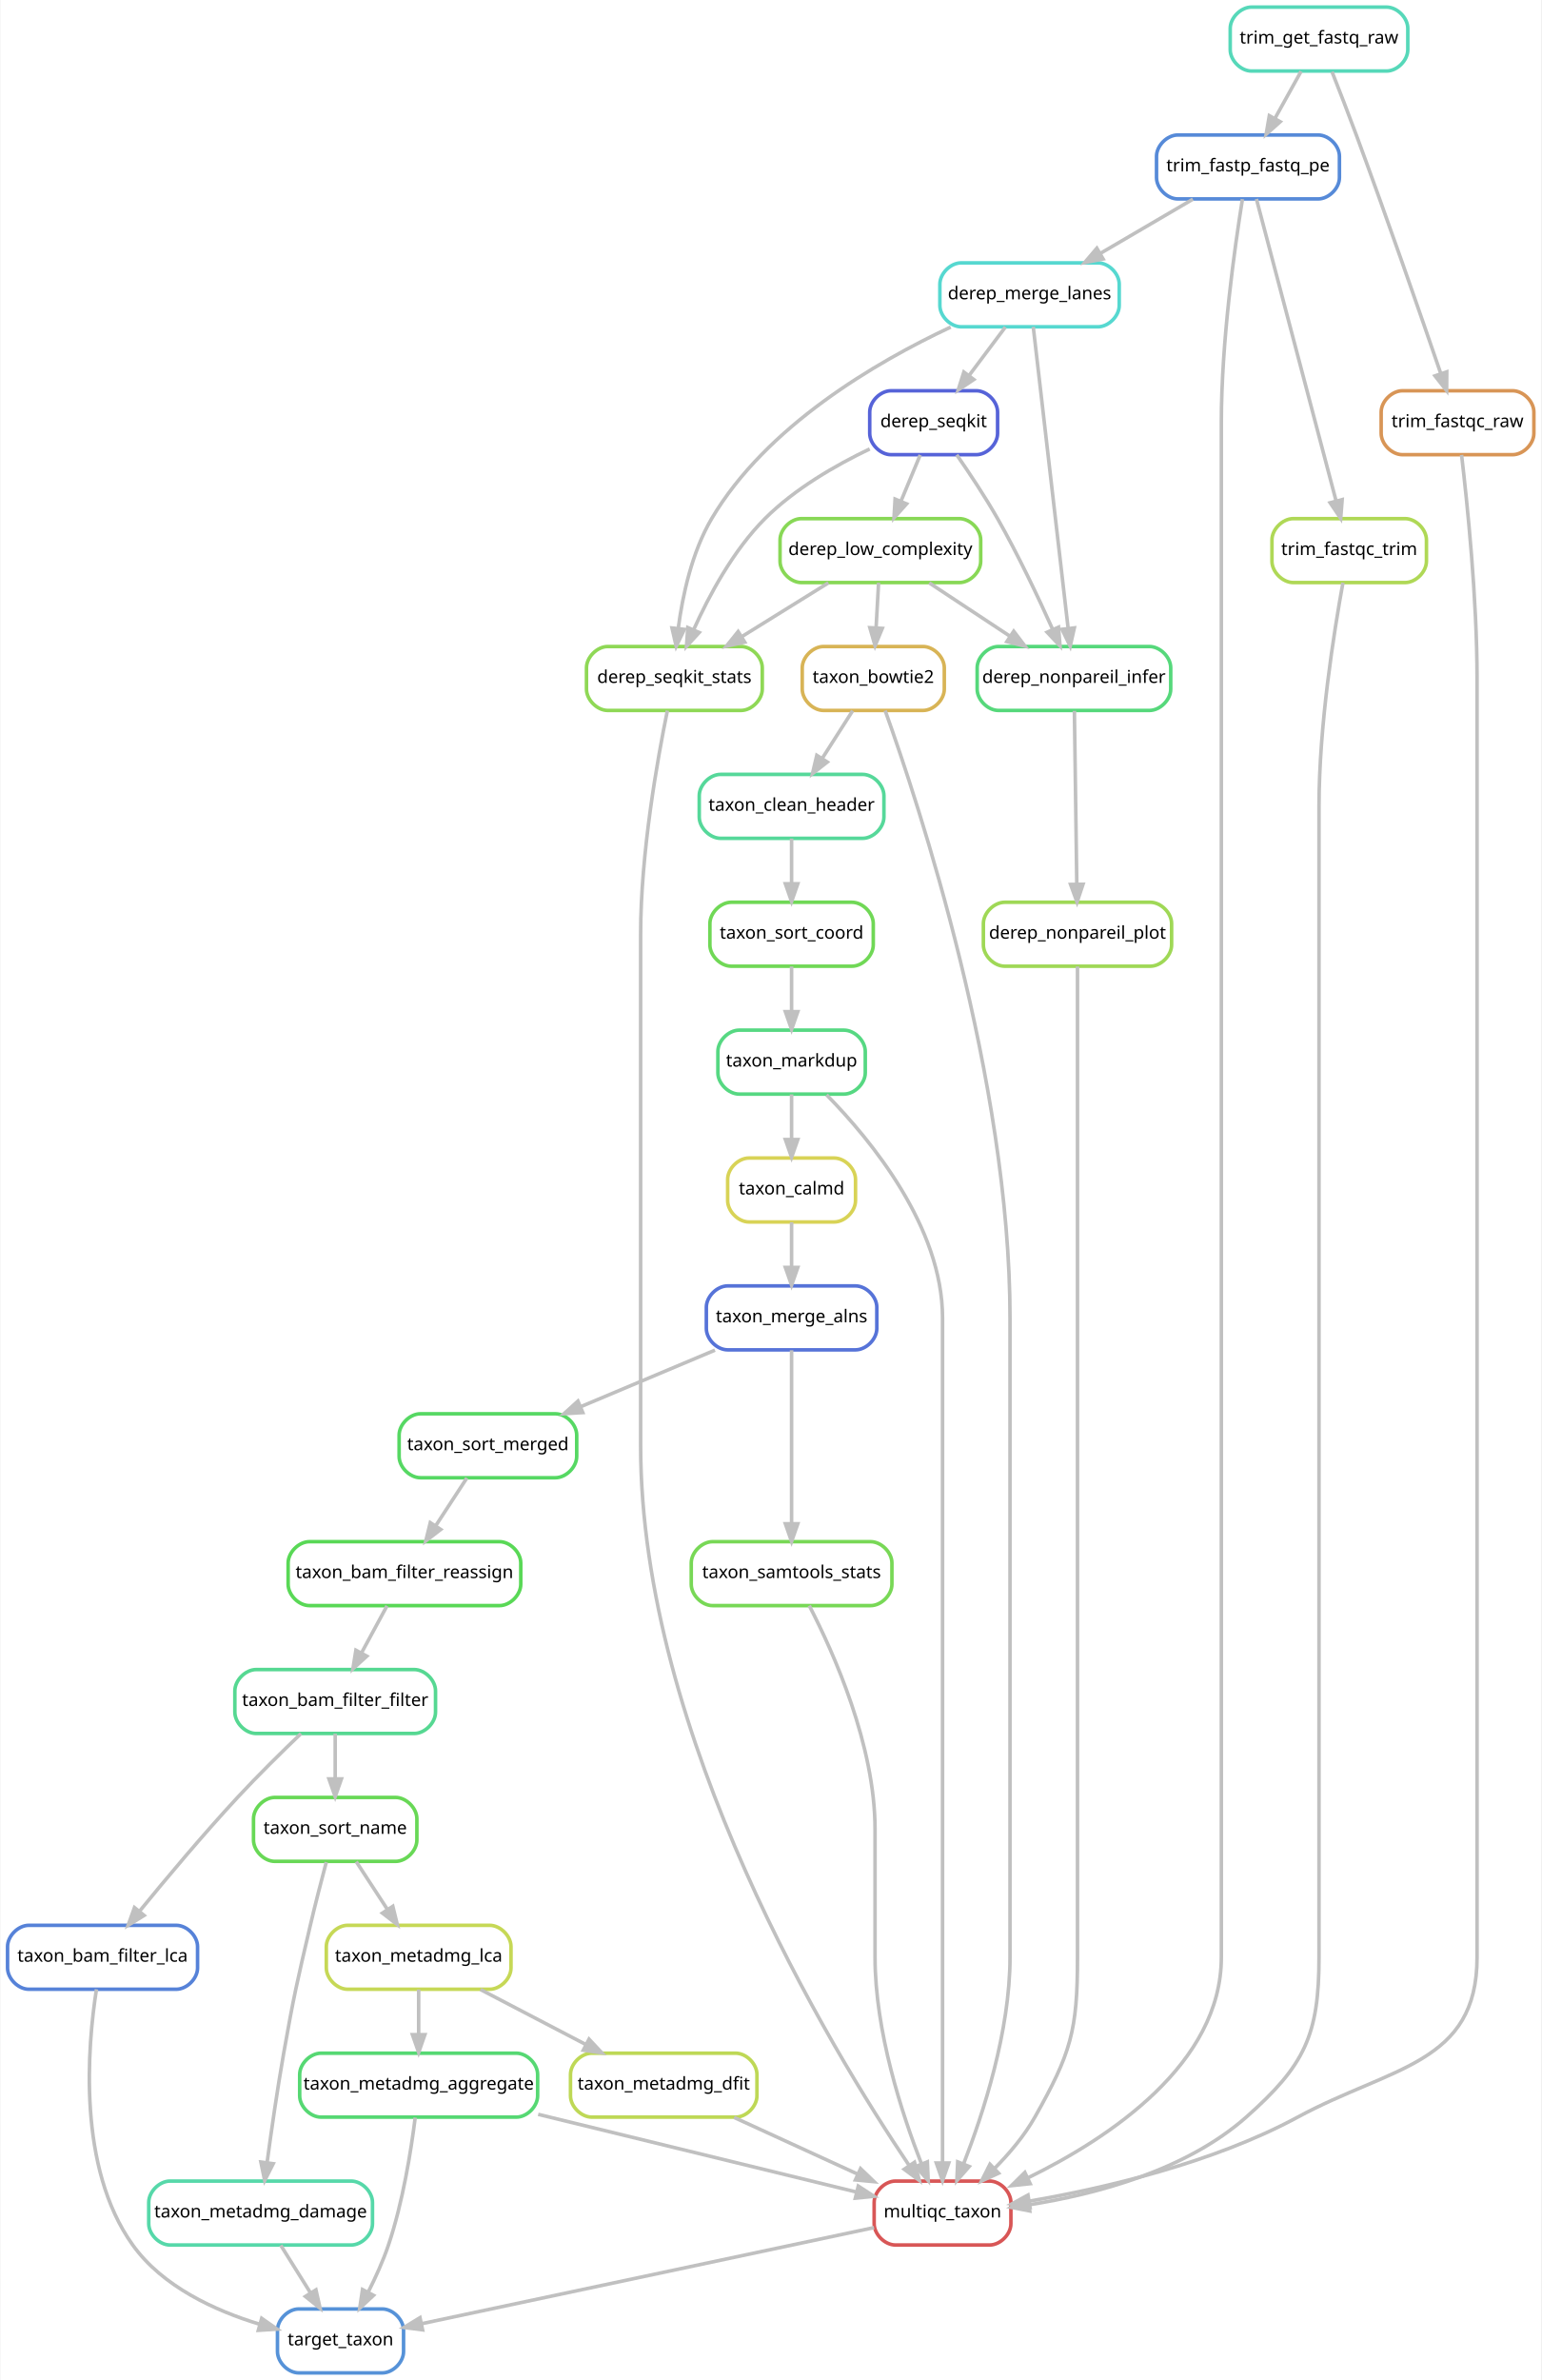
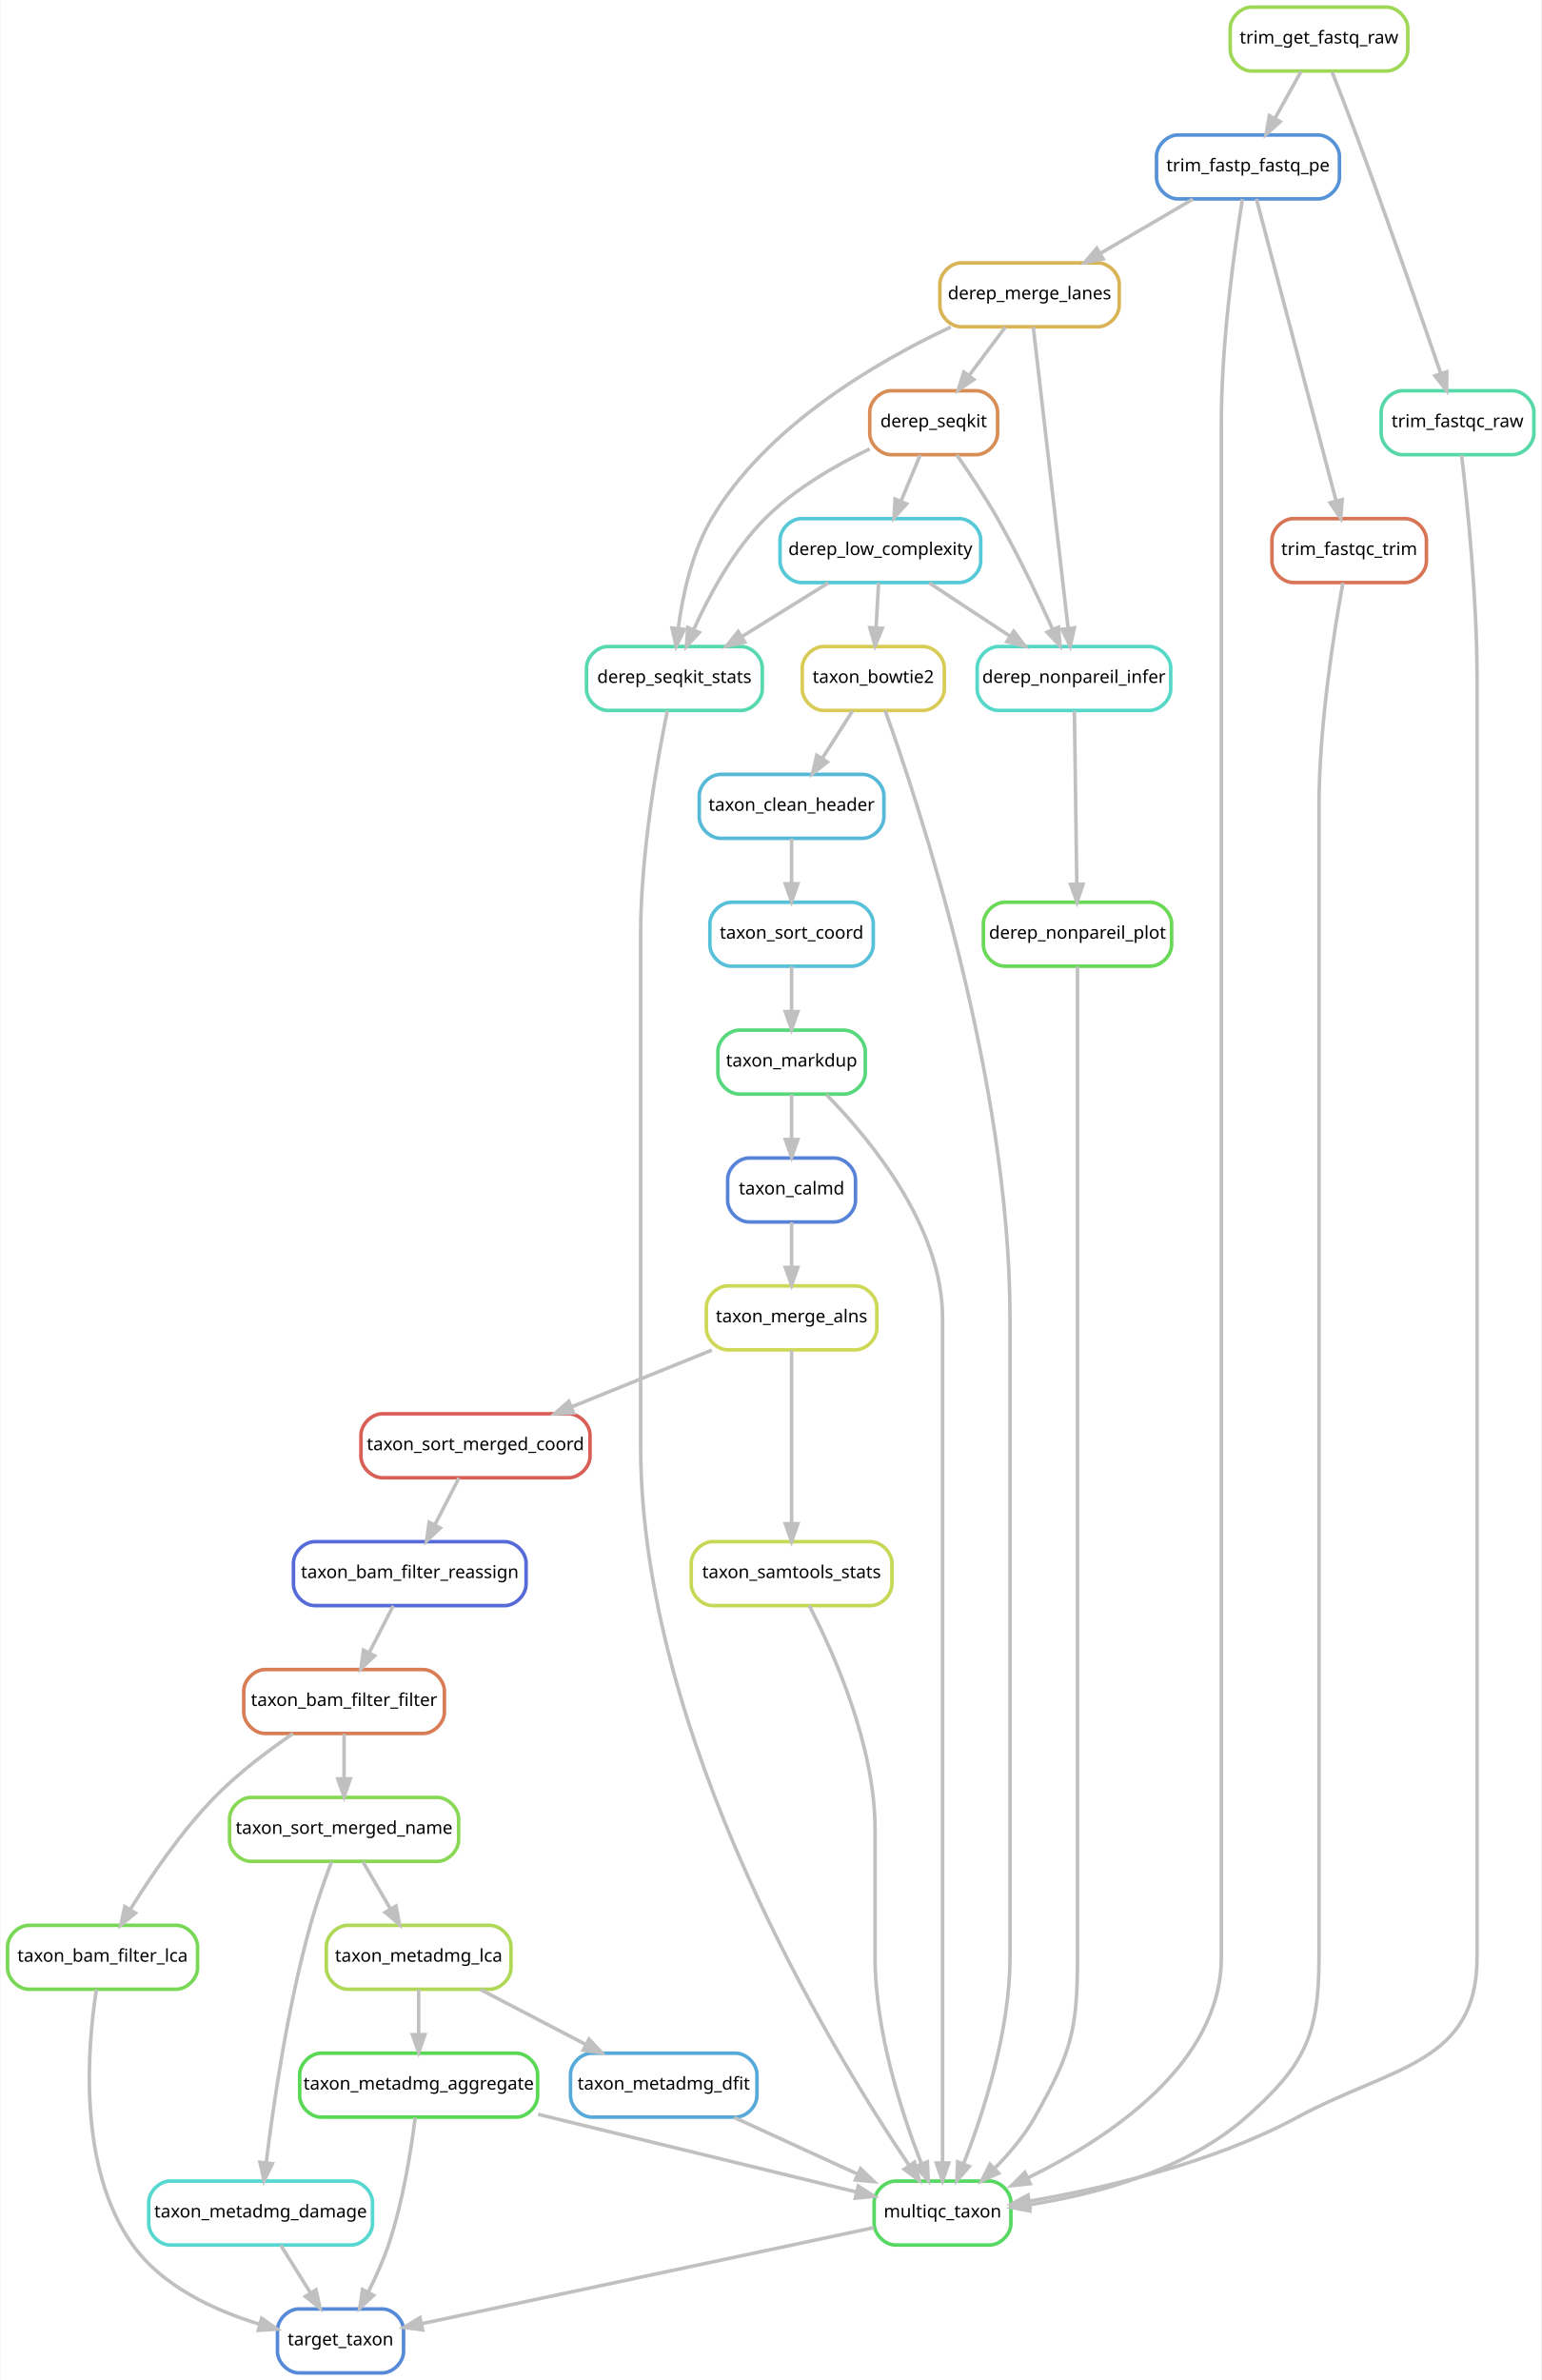
<svg xmlns="http://www.w3.org/2000/svg" width="868pt" height="1340pt" viewBox="0.00 0.00 867.50 1340.00">
  <g id="graph0" class="graph" transform="scale(1 1) rotate(0) translate(4 1336)">
    <polygon fill="#ffffff" stroke="transparent" points="-4,4 -4,-1336 863.5,-1336 863.5,4 -4,4" />
    <g id="node1" class="node">
-       <path fill="none" stroke="#5692d8" stroke-width="2" d="M211,-36C211,-36 164,-36 164,-36 158,-36 152,-30 152,-24 152,-24 152,-12 152,-12 152,-6 158,0 164,0 164,0 211,0 211,0 217,0 223,-6 223,-12 223,-12 223,-24 223,-24 223,-30 217,-36 211,-36" />
+       <path fill="none" stroke="#568ad8" stroke-width="2" d="M211,-36C211,-36 164,-36 164,-36 158,-36 152,-30 152,-24 152,-24 152,-12 152,-12 152,-6 158,0 164,0 164,0 211,0 211,0 217,0 223,-6 223,-12 223,-12 223,-24 223,-24 223,-30 217,-36 211,-36" />
      <text text-anchor="middle" x="187.5" y="-15.5" font-family="sans" font-size="10.00" fill="#000000">target_taxon</text>
    </g>
    <g id="node2" class="node">
-       <path fill="none" stroke="#d85656" stroke-width="2" d="M553,-108C553,-108 500,-108 500,-108 494,-108 488,-102 488,-96 488,-96 488,-84 488,-84 488,-78 494,-72 500,-72 500,-72 553,-72 553,-72 559,-72 565,-78 565,-84 565,-84 565,-96 565,-96 565,-102 559,-108 553,-108" />
+       <path fill="none" stroke="#56d863" stroke-width="2" d="M553,-108C553,-108 500,-108 500,-108 494,-108 488,-102 488,-96 488,-96 488,-84 488,-84 488,-78 494,-72 500,-72 500,-72 553,-72 553,-72 559,-72 565,-78 565,-84 565,-84 565,-96 565,-96 565,-102 559,-108 553,-108" />
      <text text-anchor="middle" x="526.5" y="-87.5" font-family="sans" font-size="10.00" fill="#000000">multiqc_taxon</text>
    </g>
-     <g id="edge2" class="edge">
+     <g id="edge4" class="edge">
      <path fill="none" stroke="#c0c0c0" stroke-width="2" d="M487.942,-81.811C424.97,-68.436 300.346,-41.967 233.09,-27.683" />
      <polygon fill="#c0c0c0" stroke="#c0c0c0" stroke-width="2" points="233.711,-24.237 223.202,-25.583 232.257,-31.084 233.711,-24.237" />
    </g>
    <g id="node3" class="node">
-       <path fill="none" stroke="#d89556" stroke-width="2" d="M847.5,-1116C847.5,-1116 785.5,-1116 785.5,-1116 779.5,-1116 773.5,-1110 773.5,-1104 773.5,-1104 773.5,-1092 773.5,-1092 773.5,-1086 779.5,-1080 785.5,-1080 785.5,-1080 847.5,-1080 847.5,-1080 853.5,-1080 859.5,-1086 859.5,-1092 859.5,-1092 859.5,-1104 859.5,-1104 859.5,-1110 853.5,-1116 847.5,-1116" />
+       <path fill="none" stroke="#56d8a9" stroke-width="2" d="M847.5,-1116C847.5,-1116 785.5,-1116 785.5,-1116 779.5,-1116 773.5,-1110 773.5,-1104 773.5,-1104 773.5,-1092 773.5,-1092 773.5,-1086 779.5,-1080 785.5,-1080 785.5,-1080 847.5,-1080 847.5,-1080 853.5,-1080 859.5,-1086 859.5,-1092 859.5,-1092 859.5,-1104 859.5,-1104 859.5,-1110 853.5,-1116 847.5,-1116" />
      <text text-anchor="middle" x="816.5" y="-1095.5" font-family="sans" font-size="10.00" fill="#000000">trim_fastqc_raw</text>
    </g>
    <g id="edge11" class="edge">
      <path fill="none" stroke="#c0c0c0" stroke-width="2" d="M818.779,-1079.849C822.001,-1052.575 827.5,-999.382 827.5,-954 827.5,-954 827.5,-954 827.5,-234 827.5,-173.875 779.385,-172.603 726.5,-144 678.57,-118.077 617.321,-103.924 575.306,-96.689" />
      <polygon fill="#c0c0c0" stroke="#c0c0c0" stroke-width="2" points="575.76,-93.217 565.323,-95.038 574.618,-100.123 575.76,-93.217" />
    </g>
    <g id="node4" class="node">
-       <path fill="none" stroke="#56d8b9" stroke-width="2" d="M776.5,-1332C776.5,-1332 700.5,-1332 700.5,-1332 694.5,-1332 688.5,-1326 688.5,-1320 688.5,-1320 688.5,-1308 688.5,-1308 688.5,-1302 694.5,-1296 700.5,-1296 700.5,-1296 776.5,-1296 776.5,-1296 782.5,-1296 788.5,-1302 788.5,-1308 788.5,-1308 788.5,-1320 788.5,-1320 788.5,-1326 782.5,-1332 776.5,-1332" />
+       <path fill="none" stroke="#9fd856" stroke-width="2" d="M776.5,-1332C776.5,-1332 700.5,-1332 700.5,-1332 694.5,-1332 688.5,-1326 688.5,-1320 688.5,-1320 688.5,-1308 688.5,-1308 688.5,-1302 694.5,-1296 700.5,-1296 700.5,-1296 776.5,-1296 776.5,-1296 782.5,-1296 788.5,-1302 788.5,-1308 788.5,-1308 788.5,-1320 788.5,-1320 788.5,-1326 782.5,-1332 776.5,-1332" />
      <text text-anchor="middle" x="738.5" y="-1311.5" font-family="sans" font-size="10.00" fill="#000000">trim_get_fastq_raw</text>
    </g>
    <g id="edge15" class="edge">
      <path fill="none" stroke="#c0c0c0" stroke-width="2" d="M745.841,-1295.562C749.943,-1285.153 755.099,-1271.886 759.5,-1260 776.875,-1213.073 795.968,-1158.046 807.057,-1125.71" />
      <polygon fill="#c0c0c0" stroke="#c0c0c0" stroke-width="2" points="810.438,-1126.643 810.364,-1116.048 803.815,-1124.376 810.438,-1126.643" />
    </g>
    <g id="node5" class="node">
-       <path fill="none" stroke="#568ad8" stroke-width="2" d="M738,-1260C738,-1260 659,-1260 659,-1260 653,-1260 647,-1254 647,-1248 647,-1248 647,-1236 647,-1236 647,-1230 653,-1224 659,-1224 659,-1224 738,-1224 738,-1224 744,-1224 750,-1230 750,-1236 750,-1236 750,-1248 750,-1248 750,-1254 744,-1260 738,-1260" />
+       <path fill="none" stroke="#5692d8" stroke-width="2" d="M738,-1260C738,-1260 659,-1260 659,-1260 653,-1260 647,-1254 647,-1248 647,-1248 647,-1236 647,-1236 647,-1230 653,-1224 659,-1224 659,-1224 738,-1224 738,-1224 744,-1224 750,-1230 750,-1236 750,-1236 750,-1248 750,-1248 750,-1254 744,-1260 738,-1260" />
      <text text-anchor="middle" x="698.5" y="-1239.5" font-family="sans" font-size="10.00" fill="#000000">trim_fastp_fastq_pe</text>
    </g>
    <g id="edge16" class="edge">
      <path fill="none" stroke="#c0c0c0" stroke-width="2" d="M728.406,-1295.831C723.94,-1287.793 718.592,-1278.167 713.662,-1269.292" />
      <polygon fill="#c0c0c0" stroke="#c0c0c0" stroke-width="2" points="716.646,-1267.455 708.73,-1260.413 710.527,-1270.855 716.646,-1267.455" />
    </g>
-     <g id="edge12" class="edge">
+     <g id="edge10" class="edge">
      <path fill="none" stroke="#c0c0c0" stroke-width="2" d="M695.392,-1223.878C690.998,-1196.642 683.5,-1143.495 683.5,-1098 683.5,-1098 683.5,-1098 683.5,-234 683.5,-174.139 620.746,-132.411 574.587,-109.815" />
      <polygon fill="#c0c0c0" stroke="#c0c0c0" stroke-width="2" points="575.844,-106.538 565.309,-105.418 572.846,-112.863 575.844,-106.538" />
    </g>
    <g id="node6" class="node">
-       <path fill="none" stroke="#afd856" stroke-width="2" d="M787,-1044C787,-1044 724,-1044 724,-1044 718,-1044 712,-1038 712,-1032 712,-1032 712,-1020 712,-1020 712,-1014 718,-1008 724,-1008 724,-1008 787,-1008 787,-1008 793,-1008 799,-1014 799,-1020 799,-1020 799,-1032 799,-1032 799,-1038 793,-1044 787,-1044" />
+       <path fill="none" stroke="#d87556" stroke-width="2" d="M787,-1044C787,-1044 724,-1044 724,-1044 718,-1044 712,-1038 712,-1032 712,-1032 712,-1020 712,-1020 712,-1014 718,-1008 724,-1008 724,-1008 787,-1008 787,-1008 793,-1008 799,-1014 799,-1020 799,-1020 799,-1032 799,-1032 799,-1038 793,-1044 787,-1044" />
      <text text-anchor="middle" x="755.5" y="-1023.5" font-family="sans" font-size="10.00" fill="#000000">trim_fastqc_trim</text>
    </g>
    <g id="edge17" class="edge">
      <path fill="none" stroke="#c0c0c0" stroke-width="2" d="M703.262,-1223.956C713.216,-1186.235 736.284,-1098.819 748.153,-1053.84" />
      <polygon fill="#c0c0c0" stroke="#c0c0c0" stroke-width="2" points="751.544,-1054.707 750.712,-1044.145 744.776,-1052.921 751.544,-1054.707" />
    </g>
    <g id="node8" class="node">
-       <path fill="none" stroke="#56d8d0" stroke-width="2" d="M614,-1188C614,-1188 537,-1188 537,-1188 531,-1188 525,-1182 525,-1176 525,-1176 525,-1164 525,-1164 525,-1158 531,-1152 537,-1152 537,-1152 614,-1152 614,-1152 620,-1152 626,-1158 626,-1164 626,-1164 626,-1176 626,-1176 626,-1182 620,-1188 614,-1188" />
+       <path fill="none" stroke="#d8b456" stroke-width="2" d="M614,-1188C614,-1188 537,-1188 537,-1188 531,-1188 525,-1182 525,-1176 525,-1176 525,-1164 525,-1164 525,-1158 531,-1152 537,-1152 537,-1152 614,-1152 614,-1152 620,-1152 626,-1158 626,-1164 626,-1164 626,-1176 626,-1176 626,-1182 620,-1188 614,-1188" />
      <text text-anchor="middle" x="575.5" y="-1167.5" font-family="sans" font-size="10.00" fill="#000000">derep_merge_lanes</text>
    </g>
    <g id="edge21" class="edge">
      <path fill="none" stroke="#c0c0c0" stroke-width="2" d="M667.462,-1223.831C651.73,-1214.622 632.439,-1203.33 615.596,-1193.471" />
      <polygon fill="#c0c0c0" stroke="#c0c0c0" stroke-width="2" points="616.927,-1190.194 606.528,-1188.163 613.39,-1196.235 616.927,-1190.194" />
    </g>
-     <g id="edge10" class="edge">
+     <g id="edge7" class="edge">
      <path fill="none" stroke="#c0c0c0" stroke-width="2" d="M751.978,-1007.895C746.998,-980.682 738.5,-927.564 738.5,-882 738.5,-882 738.5,-882 738.5,-234 738.5,-190.045 730.412,-173.135 697.5,-144 663.514,-113.914 612.777,-100.582 575.392,-94.679" />
      <polygon fill="#c0c0c0" stroke="#c0c0c0" stroke-width="2" points="575.625,-91.177 565.226,-93.204 574.62,-98.104 575.625,-91.177" />
    </g>
    <g id="node7" class="node">
-       <path fill="none" stroke="#8fd856" stroke-width="2" d="M413,-972C413,-972 338,-972 338,-972 332,-972 326,-966 326,-960 326,-960 326,-948 326,-948 326,-942 332,-936 338,-936 338,-936 413,-936 413,-936 419,-936 425,-942 425,-948 425,-948 425,-960 425,-960 425,-966 419,-972 413,-972" />
+       <path fill="none" stroke="#56d8b1" stroke-width="2" d="M413,-972C413,-972 338,-972 338,-972 332,-972 326,-966 326,-960 326,-960 326,-948 326,-948 326,-942 332,-936 338,-936 338,-936 413,-936 413,-936 419,-936 425,-942 425,-948 425,-948 425,-960 425,-960 425,-966 419,-972 413,-972" />
      <text text-anchor="middle" x="375.5" y="-951.5" font-family="sans" font-size="10.00" fill="#000000">derep_seqkit_stats</text>
    </g>
-     <g id="edge8" class="edge">
+     <g id="edge12" class="edge">
      <path fill="none" stroke="#c0c0c0" stroke-width="2" d="M371.563,-935.916C365.998,-908.728 356.5,-855.642 356.5,-810 356.5,-810 356.5,-810 356.5,-522 356.5,-358.423 463.348,-182.692 507.627,-116.888" />
      <polygon fill="#c0c0c0" stroke="#c0c0c0" stroke-width="2" points="510.709,-118.582 513.443,-108.345 504.922,-114.642 510.709,-118.582" />
    </g>
    <g id="edge18" class="edge">
      <path fill="none" stroke="#c0c0c0" stroke-width="2" d="M531.116,-1151.847C488.842,-1132.031 427.235,-1096.025 396.5,-1044 385.328,-1025.089 380.099,-1000.668 377.652,-982.037" />
      <polygon fill="#c0c0c0" stroke="#c0c0c0" stroke-width="2" points="381.129,-981.634 376.534,-972.088 374.173,-982.416 381.129,-981.634" />
    </g>
    <g id="node10" class="node">
-       <path fill="none" stroke="#56d87b" stroke-width="2" d="M643,-972C643,-972 558,-972 558,-972 552,-972 546,-966 546,-960 546,-960 546,-948 546,-948 546,-942 552,-936 558,-936 558,-936 643,-936 643,-936 649,-936 655,-942 655,-948 655,-948 655,-960 655,-960 655,-966 649,-972 643,-972" />
+       <path fill="none" stroke="#56d8c9" stroke-width="2" d="M643,-972C643,-972 558,-972 558,-972 552,-972 546,-966 546,-960 546,-960 546,-948 546,-948 546,-942 552,-936 558,-936 558,-936 643,-936 643,-936 649,-936 655,-942 655,-948 655,-948 655,-960 655,-960 655,-966 649,-972 643,-972" />
      <text text-anchor="middle" x="600.5" y="-951.5" font-family="sans" font-size="10.00" fill="#000000">derep_nonpareil_infer</text>
    </g>
    <g id="edge23" class="edge">
      <path fill="none" stroke="#c0c0c0" stroke-width="2" d="M577.588,-1151.956C581.945,-1114.314 592.029,-1027.187 597.245,-982.125" />
      <polygon fill="#c0c0c0" stroke="#c0c0c0" stroke-width="2" points="600.727,-982.481 598.4,-972.145 593.773,-981.676 600.727,-982.481" />
    </g>
    <g id="node11" class="node">
-       <path fill="none" stroke="#5663d8" stroke-width="2" d="M545.5,-1116C545.5,-1116 497.5,-1116 497.5,-1116 491.5,-1116 485.5,-1110 485.5,-1104 485.5,-1104 485.5,-1092 485.5,-1092 485.5,-1086 491.5,-1080 497.5,-1080 497.5,-1080 545.5,-1080 545.5,-1080 551.5,-1080 557.5,-1086 557.5,-1092 557.5,-1092 557.5,-1104 557.5,-1104 557.5,-1110 551.5,-1116 545.5,-1116" />
+       <path fill="none" stroke="#d88d56" stroke-width="2" d="M545.5,-1116C545.5,-1116 497.5,-1116 497.5,-1116 491.5,-1116 485.5,-1110 485.5,-1104 485.5,-1104 485.5,-1092 485.5,-1092 485.5,-1086 491.5,-1080 497.5,-1080 497.5,-1080 545.5,-1080 545.5,-1080 551.5,-1080 557.5,-1086 557.5,-1092 557.5,-1092 557.5,-1104 557.5,-1104 557.5,-1110 551.5,-1116 545.5,-1116" />
      <text text-anchor="middle" x="521.5" y="-1095.5" font-family="sans" font-size="10.00" fill="#000000">derep_seqkit</text>
    </g>
    <g id="edge26" class="edge">
      <path fill="none" stroke="#c0c0c0" stroke-width="2" d="M561.874,-1151.831C555.654,-1143.539 548.168,-1133.557 541.34,-1124.453" />
      <polygon fill="#c0c0c0" stroke="#c0c0c0" stroke-width="2" points="544.11,-1122.313 535.31,-1116.413 538.51,-1126.513 544.11,-1122.313" />
    </g>
    <g id="node9" class="node">
-       <path fill="none" stroke="#9fd856" stroke-width="2" d="M643.5,-828C643.5,-828 561.5,-828 561.5,-828 555.5,-828 549.5,-822 549.5,-816 549.5,-816 549.5,-804 549.5,-804 549.5,-798 555.5,-792 561.5,-792 561.5,-792 643.5,-792 643.5,-792 649.5,-792 655.5,-798 655.5,-804 655.5,-804 655.5,-816 655.5,-816 655.5,-822 649.5,-828 643.5,-828" />
+       <path fill="none" stroke="#68d856" stroke-width="2" d="M643.5,-828C643.5,-828 561.5,-828 561.5,-828 555.5,-828 549.5,-822 549.5,-816 549.5,-816 549.5,-804 549.5,-804 549.5,-798 555.5,-792 561.5,-792 561.5,-792 643.5,-792 643.5,-792 649.5,-792 655.5,-798 655.5,-804 655.5,-804 655.5,-816 655.5,-816 655.5,-822 649.5,-828 643.5,-828" />
      <text text-anchor="middle" x="602.5" y="-807.5" font-family="sans" font-size="10.00" fill="#000000">derep_nonpareil_plot</text>
    </g>
-     <g id="edge13" class="edge">
+     <g id="edge14" class="edge">
      <path fill="none" stroke="#c0c0c0" stroke-width="2" d="M602.5,-791.815C602.5,-764.498 602.5,-711.25 602.5,-666 602.5,-666 602.5,-666 602.5,-234 602.5,-192.602 598.838,-180.057 578.5,-144 572.565,-133.479 564.099,-123.489 555.717,-115.027" />
      <polygon fill="#c0c0c0" stroke="#c0c0c0" stroke-width="2" points="558.066,-112.431 548.438,-108.01 553.208,-117.471 558.066,-112.431" />
    </g>
    <g id="edge22" class="edge">
      <path fill="none" stroke="#c0c0c0" stroke-width="2" d="M600.753,-935.762C601.094,-911.201 601.705,-867.247 602.106,-838.354" />
      <polygon fill="#c0c0c0" stroke="#c0c0c0" stroke-width="2" points="605.609,-838.137 602.249,-828.09 598.61,-838.04 605.609,-838.137" />
    </g>
    <g id="edge20" class="edge">
      <path fill="none" stroke="#c0c0c0" stroke-width="2" d="M485.494,-1083.233C466.3,-1074.047 443.257,-1060.78 426.5,-1044 408.668,-1026.145 395.047,-1000.778 386.387,-981.523" />
      <polygon fill="#c0c0c0" stroke="#c0c0c0" stroke-width="2" points="389.489,-979.879 382.314,-972.083 383.062,-982.652 389.489,-979.879" />
    </g>
    <g id="edge25" class="edge">
      <path fill="none" stroke="#c0c0c0" stroke-width="2" d="M534.495,-1079.916C541.654,-1069.617 550.485,-1056.342 557.5,-1044 569.052,-1023.676 580.378,-999.759 588.504,-981.691" />
      <polygon fill="#c0c0c0" stroke="#c0c0c0" stroke-width="2" points="591.808,-982.874 592.671,-972.315 585.411,-980.032 591.808,-982.874" />
    </g>
    <g id="node12" class="node">
-       <path fill="none" stroke="#88d856" stroke-width="2" d="M536,-1044C536,-1044 447,-1044 447,-1044 441,-1044 435,-1038 435,-1032 435,-1032 435,-1020 435,-1020 435,-1014 441,-1008 447,-1008 447,-1008 536,-1008 536,-1008 542,-1008 548,-1014 548,-1020 548,-1020 548,-1032 548,-1032 548,-1038 542,-1044 536,-1044" />
+       <path fill="none" stroke="#56c9d8" stroke-width="2" d="M536,-1044C536,-1044 447,-1044 447,-1044 441,-1044 435,-1038 435,-1032 435,-1032 435,-1020 435,-1020 435,-1014 441,-1008 447,-1008 447,-1008 536,-1008 536,-1008 542,-1008 548,-1014 548,-1020 548,-1020 548,-1032 548,-1032 548,-1038 542,-1044 536,-1044" />
      <text text-anchor="middle" x="491.5" y="-1023.5" font-family="sans" font-size="10.00" fill="#000000">derep_low_complexity</text>
    </g>
    <g id="edge27" class="edge">
      <path fill="none" stroke="#c0c0c0" stroke-width="2" d="M513.93,-1079.831C510.651,-1071.962 506.738,-1062.571 503.106,-1053.853" />
      <polygon fill="#c0c0c0" stroke="#c0c0c0" stroke-width="2" points="506.249,-1052.298 499.172,-1044.413 499.788,-1054.99 506.249,-1052.298" />
    </g>
    <g id="edge19" class="edge">
      <path fill="none" stroke="#c0c0c0" stroke-width="2" d="M462.228,-1007.831C447.391,-998.622 429.199,-987.33 413.314,-977.471" />
      <polygon fill="#c0c0c0" stroke="#c0c0c0" stroke-width="2" points="415.104,-974.463 404.762,-972.163 411.413,-980.41 415.104,-974.463" />
    </g>
    <g id="edge24" class="edge">
      <path fill="none" stroke="#c0c0c0" stroke-width="2" d="M519.005,-1007.831C532.818,-998.707 549.726,-987.539 564.553,-977.745" />
      <polygon fill="#c0c0c0" stroke="#c0c0c0" stroke-width="2" points="566.589,-980.595 573.004,-972.163 562.73,-974.754 566.589,-980.595" />
    </g>
    <g id="node13" class="node">
-       <path fill="none" stroke="#d8b456" stroke-width="2" d="M515.5,-972C515.5,-972 459.5,-972 459.5,-972 453.5,-972 447.5,-966 447.5,-960 447.5,-960 447.5,-948 447.5,-948 447.5,-942 453.5,-936 459.5,-936 459.5,-936 515.5,-936 515.5,-936 521.5,-936 527.5,-942 527.5,-948 527.5,-948 527.5,-960 527.5,-960 527.5,-966 521.5,-972 515.5,-972" />
+       <path fill="none" stroke="#d8cb56" stroke-width="2" d="M515.5,-972C515.5,-972 459.5,-972 459.5,-972 453.5,-972 447.5,-966 447.5,-960 447.5,-960 447.5,-948 447.5,-948 447.5,-942 453.5,-936 459.5,-936 459.5,-936 515.5,-936 515.5,-936 521.5,-936 527.5,-942 527.5,-948 527.5,-948 527.5,-960 527.5,-960 527.5,-966 521.5,-972 515.5,-972" />
      <text text-anchor="middle" x="487.5" y="-951.5" font-family="sans" font-size="10.00" fill="#000000">taxon_bowtie2</text>
    </g>
    <g id="edge28" class="edge">
      <path fill="none" stroke="#c0c0c0" stroke-width="2" d="M490.491,-1007.831C490.063,-1000.131 489.554,-990.974 489.079,-982.417" />
      <polygon fill="#c0c0c0" stroke="#c0c0c0" stroke-width="2" points="492.572,-982.204 488.523,-972.413 485.583,-982.592 492.572,-982.204" />
    </g>
-     <g id="edge7" class="edge">
+     <g id="edge13" class="edge">
      <path fill="none" stroke="#c0c0c0" stroke-width="2" d="M494.199,-935.936C512.932,-883.739 564.5,-727.899 564.5,-594 564.5,-594 564.5,-594 564.5,-234 564.5,-192.368 549.467,-146.14 538.312,-117.567" />
      <polygon fill="#c0c0c0" stroke="#c0c0c0" stroke-width="2" points="541.537,-116.206 534.559,-108.233 535.042,-118.817 541.537,-116.206" />
    </g>
    <g id="node16" class="node">
-       <path fill="none" stroke="#56d89a" stroke-width="2" d="M481.5,-900C481.5,-900 401.5,-900 401.5,-900 395.5,-900 389.5,-894 389.5,-888 389.5,-888 389.5,-876 389.5,-876 389.5,-870 395.5,-864 401.5,-864 401.5,-864 481.5,-864 481.5,-864 487.5,-864 493.5,-870 493.5,-876 493.5,-876 493.5,-888 493.5,-888 493.5,-894 487.5,-900 481.5,-900" />
+       <path fill="none" stroke="#56b9d8" stroke-width="2" d="M481.5,-900C481.5,-900 401.5,-900 401.5,-900 395.5,-900 389.5,-894 389.5,-888 389.5,-888 389.5,-876 389.5,-876 389.5,-870 395.5,-864 401.5,-864 401.5,-864 481.5,-864 481.5,-864 487.5,-864 493.5,-870 493.5,-876 493.5,-876 493.5,-888 493.5,-888 493.5,-894 487.5,-900 481.5,-900" />
      <text text-anchor="middle" x="441.5" y="-879.5" font-family="sans" font-size="10.00" fill="#000000">taxon_clean_header</text>
    </g>
    <g id="edge31" class="edge">
      <path fill="none" stroke="#c0c0c0" stroke-width="2" d="M475.892,-935.831C470.702,-927.708 464.477,-917.964 458.757,-909.012" />
      <polygon fill="#c0c0c0" stroke="#c0c0c0" stroke-width="2" points="461.597,-906.956 453.264,-900.413 455.699,-910.725 461.597,-906.956" />
    </g>
    <g id="node14" class="node">
-       <path fill="none" stroke="#56d882" stroke-width="2" d="M471,-756C471,-756 412,-756 412,-756 406,-756 400,-750 400,-744 400,-744 400,-732 400,-732 400,-726 406,-720 412,-720 412,-720 471,-720 471,-720 477,-720 483,-726 483,-732 483,-732 483,-744 483,-744 483,-750 477,-756 471,-756" />
+       <path fill="none" stroke="#56d87b" stroke-width="2" d="M471,-756C471,-756 412,-756 412,-756 406,-756 400,-750 400,-744 400,-744 400,-732 400,-732 400,-726 406,-720 412,-720 412,-720 471,-720 471,-720 477,-720 483,-726 483,-732 483,-732 483,-744 483,-744 483,-750 477,-756 471,-756" />
      <text text-anchor="middle" x="441.5" y="-735.5" font-family="sans" font-size="10.00" fill="#000000">taxon_markdup</text>
    </g>
-     <g id="edge9" class="edge">
+     <g id="edge6" class="edge">
      <path fill="none" stroke="#c0c0c0" stroke-width="2" d="M461.214,-719.57C486.324,-693.996 526.5,-645.094 526.5,-594 526.5,-594 526.5,-594 526.5,-234 526.5,-193.876 526.5,-147.463 526.5,-118.418" />
      <polygon fill="#c0c0c0" stroke="#c0c0c0" stroke-width="2" points="530,-118.185 526.5,-108.185 523,-118.185 530,-118.185" />
    </g>
    <g id="node19" class="node">
-       <path fill="none" stroke="#d8d356" stroke-width="2" d="M465.5,-684C465.5,-684 417.5,-684 417.5,-684 411.5,-684 405.5,-678 405.5,-672 405.5,-672 405.5,-660 405.5,-660 405.5,-654 411.5,-648 417.5,-648 417.5,-648 465.5,-648 465.5,-648 471.5,-648 477.5,-654 477.5,-660 477.5,-660 477.5,-672 477.5,-672 477.5,-678 471.5,-684 465.5,-684" />
+       <path fill="none" stroke="#5682d8" stroke-width="2" d="M465.5,-684C465.5,-684 417.5,-684 417.5,-684 411.5,-684 405.5,-678 405.5,-672 405.5,-672 405.5,-660 405.5,-660 405.5,-654 411.5,-648 417.5,-648 417.5,-648 465.5,-648 465.5,-648 471.5,-648 477.5,-654 477.5,-660 477.5,-660 477.5,-672 477.5,-672 477.5,-678 471.5,-684 465.5,-684" />
      <text text-anchor="middle" x="441.5" y="-663.5" font-family="sans" font-size="10.00" fill="#000000">taxon_calmd</text>
    </g>
    <g id="edge34" class="edge">
      <path fill="none" stroke="#c0c0c0" stroke-width="2" d="M441.5,-719.831C441.5,-712.131 441.5,-702.974 441.5,-694.417" />
      <polygon fill="#c0c0c0" stroke="#c0c0c0" stroke-width="2" points="445,-694.413 441.5,-684.413 438,-694.413 445,-694.413" />
    </g>
    <g id="node15" class="node">
-       <path fill="none" stroke="#70d856" stroke-width="2" d="M475.5,-828C475.5,-828 407.5,-828 407.5,-828 401.5,-828 395.5,-822 395.5,-816 395.5,-816 395.5,-804 395.5,-804 395.5,-798 401.5,-792 407.5,-792 407.5,-792 475.5,-792 475.5,-792 481.5,-792 487.5,-798 487.5,-804 487.5,-804 487.5,-816 487.5,-816 487.5,-822 481.5,-828 475.5,-828" />
+       <path fill="none" stroke="#56c1d8" stroke-width="2" d="M475.5,-828C475.5,-828 407.5,-828 407.5,-828 401.5,-828 395.5,-822 395.5,-816 395.5,-816 395.5,-804 395.5,-804 395.5,-798 401.5,-792 407.5,-792 407.5,-792 475.5,-792 475.5,-792 481.5,-792 487.5,-798 487.5,-804 487.5,-804 487.5,-816 487.5,-816 487.5,-822 481.5,-828 475.5,-828" />
      <text text-anchor="middle" x="441.5" y="-807.5" font-family="sans" font-size="10.00" fill="#000000">taxon_sort_coord</text>
    </g>
    <g id="edge29" class="edge">
      <path fill="none" stroke="#c0c0c0" stroke-width="2" d="M441.5,-791.831C441.5,-784.131 441.5,-774.974 441.5,-766.417" />
      <polygon fill="#c0c0c0" stroke="#c0c0c0" stroke-width="2" points="445,-766.413 441.5,-756.413 438,-766.413 445,-766.413" />
    </g>
    <g id="edge30" class="edge">
      <path fill="none" stroke="#c0c0c0" stroke-width="2" d="M441.5,-863.831C441.5,-856.131 441.5,-846.974 441.5,-838.417" />
      <polygon fill="#c0c0c0" stroke="#c0c0c0" stroke-width="2" points="445,-838.413 441.5,-828.413 438,-838.413 445,-838.413" />
    </g>
    <g id="node17" class="node">
-       <path fill="none" stroke="#78d856" stroke-width="2" d="M486,-468C486,-468 397,-468 397,-468 391,-468 385,-462 385,-456 385,-456 385,-444 385,-444 385,-438 391,-432 397,-432 397,-432 486,-432 486,-432 492,-432 498,-438 498,-444 498,-444 498,-456 498,-456 498,-462 492,-468 486,-468" />
+       <path fill="none" stroke="#c6d856" stroke-width="2" d="M486,-468C486,-468 397,-468 397,-468 391,-468 385,-462 385,-456 385,-456 385,-444 385,-444 385,-438 391,-432 397,-432 397,-432 486,-432 486,-432 492,-432 498,-438 498,-444 498,-444 498,-456 498,-456 498,-462 492,-468 486,-468" />
      <text text-anchor="middle" x="441.5" y="-447.5" font-family="sans" font-size="10.00" fill="#000000">taxon_samtools_stats</text>
    </g>
-     <g id="edge14" class="edge">
+     <g id="edge5" class="edge">
      <path fill="none" stroke="#c0c0c0" stroke-width="2" d="M451.467,-431.977C465.264,-405.297 488.5,-353.336 488.5,-306 488.5,-306 488.5,-306 488.5,-234 488.5,-192.368 503.533,-146.14 514.688,-117.567" />
      <polygon fill="#c0c0c0" stroke="#c0c0c0" stroke-width="2" points="517.958,-118.817 518.441,-108.233 511.463,-116.206 517.958,-118.817" />
    </g>
    <g id="node18" class="node">
-       <path fill="none" stroke="#5673d8" stroke-width="2" d="M477.5,-612C477.5,-612 405.5,-612 405.5,-612 399.5,-612 393.5,-606 393.5,-600 393.5,-600 393.5,-588 393.5,-588 393.5,-582 399.5,-576 405.5,-576 405.5,-576 477.5,-576 477.5,-576 483.5,-576 489.5,-582 489.5,-588 489.5,-588 489.5,-600 489.5,-600 489.5,-606 483.5,-612 477.5,-612" />
+       <path fill="none" stroke="#ced856" stroke-width="2" d="M477.5,-612C477.5,-612 405.5,-612 405.5,-612 399.5,-612 393.5,-606 393.5,-600 393.5,-600 393.5,-588 393.5,-588 393.5,-582 399.5,-576 405.5,-576 405.5,-576 477.5,-576 477.5,-576 483.5,-576 489.5,-582 489.5,-588 489.5,-588 489.5,-600 489.5,-600 489.5,-606 483.5,-612 477.5,-612" />
      <text text-anchor="middle" x="441.5" y="-591.5" font-family="sans" font-size="10.00" fill="#000000">taxon_merge_alns</text>
    </g>
    <g id="edge32" class="edge">
      <path fill="none" stroke="#c0c0c0" stroke-width="2" d="M441.5,-575.762C441.5,-551.201 441.5,-507.247 441.5,-478.354" />
      <polygon fill="#c0c0c0" stroke="#c0c0c0" stroke-width="2" points="445,-478.09 441.5,-468.09 438,-478.09 445,-478.09" />
    </g>
    <g id="node25" class="node">
-       <path fill="none" stroke="#56d863" stroke-width="2" d="M308.5,-540C308.5,-540 232.5,-540 232.5,-540 226.5,-540 220.5,-534 220.5,-528 220.5,-528 220.5,-516 220.5,-516 220.5,-510 226.5,-504 232.5,-504 232.5,-504 308.5,-504 308.5,-504 314.5,-504 320.5,-510 320.5,-516 320.5,-516 320.5,-528 320.5,-528 320.5,-534 314.5,-540 308.5,-540" />
-       <text text-anchor="middle" x="270.5" y="-519.5" font-family="sans" font-size="10.00" fill="#000000">taxon_sort_merged</text>
+       <path fill="none" stroke="#d85e56" stroke-width="2" d="M316,-540C316,-540 211,-540 211,-540 205,-540 199,-534 199,-528 199,-528 199,-516 199,-516 199,-510 205,-504 211,-504 211,-504 316,-504 316,-504 322,-504 328,-510 328,-516 328,-516 328,-528 328,-528 328,-534 322,-540 316,-540" />
+       <text text-anchor="middle" x="263.5" y="-519.5" font-family="sans" font-size="10.00" fill="#000000">taxon_sort_merged_coord</text>
    </g>
    <g id="edge40" class="edge">
-       <path fill="none" stroke="#c0c0c0" stroke-width="2" d="M398.349,-575.831C375.378,-566.159 346.949,-554.189 322.737,-543.994" />
-       <polygon fill="#c0c0c0" stroke="#c0c0c0" stroke-width="2" points="323.915,-540.693 313.34,-540.038 321.198,-547.144 323.915,-540.693" />
+       <path fill="none" stroke="#c0c0c0" stroke-width="2" d="M396.583,-575.831C372.565,-566.116 342.817,-554.083 317.541,-543.859" />
+       <polygon fill="#c0c0c0" stroke="#c0c0c0" stroke-width="2" points="318.677,-540.543 308.094,-540.038 316.052,-547.033 318.677,-540.543" />
    </g>
    <g id="edge33" class="edge">
      <path fill="none" stroke="#c0c0c0" stroke-width="2" d="M441.5,-647.831C441.5,-640.131 441.5,-630.974 441.5,-622.417" />
      <polygon fill="#c0c0c0" stroke="#c0c0c0" stroke-width="2" points="445,-622.413 441.5,-612.413 438,-622.413 445,-622.413" />
    </g>
    <g id="node20" class="node">
-       <path fill="none" stroke="#bed856" stroke-width="2" d="M410,-180C410,-180 329,-180 329,-180 323,-180 317,-174 317,-168 317,-168 317,-156 317,-156 317,-150 323,-144 329,-144 329,-144 410,-144 410,-144 416,-144 422,-150 422,-156 422,-156 422,-168 422,-168 422,-174 416,-180 410,-180" />
+       <path fill="none" stroke="#56a9d8" stroke-width="2" d="M410,-180C410,-180 329,-180 329,-180 323,-180 317,-174 317,-168 317,-168 317,-156 317,-156 317,-150 323,-144 329,-144 329,-144 410,-144 410,-144 416,-144 422,-150 422,-156 422,-156 422,-168 422,-168 422,-174 416,-180 410,-180" />
      <text text-anchor="middle" x="369.5" y="-159.5" font-family="sans" font-size="10.00" fill="#000000">taxon_metadmg_dfit</text>
    </g>
-     <g id="edge5" class="edge">
+     <g id="edge8" class="edge">
      <path fill="none" stroke="#c0c0c0" stroke-width="2" d="M409.118,-143.831C430.261,-134.135 456.438,-122.13 478.704,-111.919" />
      <polygon fill="#c0c0c0" stroke="#c0c0c0" stroke-width="2" points="480.35,-115.015 487.98,-107.665 477.432,-108.652 480.35,-115.015" />
    </g>
    <g id="node21" class="node">
-       <path fill="none" stroke="#c6d856" stroke-width="2" d="M271.5,-252C271.5,-252 191.5,-252 191.5,-252 185.5,-252 179.5,-246 179.5,-240 179.5,-240 179.5,-228 179.5,-228 179.5,-222 185.5,-216 191.5,-216 191.5,-216 271.5,-216 271.5,-216 277.5,-216 283.5,-222 283.5,-228 283.5,-228 283.5,-240 283.5,-240 283.5,-246 277.5,-252 271.5,-252" />
+       <path fill="none" stroke="#afd856" stroke-width="2" d="M271.5,-252C271.5,-252 191.5,-252 191.5,-252 185.5,-252 179.5,-246 179.5,-240 179.5,-240 179.5,-228 179.5,-228 179.5,-222 185.5,-216 191.5,-216 191.5,-216 271.5,-216 271.5,-216 277.5,-216 283.5,-222 283.5,-228 283.5,-228 283.5,-240 283.5,-240 283.5,-246 277.5,-252 271.5,-252" />
      <text text-anchor="middle" x="231.5" y="-231.5" font-family="sans" font-size="10.00" fill="#000000">taxon_metadmg_lca</text>
    </g>
    <g id="edge35" class="edge">
      <path fill="none" stroke="#c0c0c0" stroke-width="2" d="M266.323,-215.831C284.301,-206.452 306.42,-194.911 325.562,-184.924" />
      <polygon fill="#c0c0c0" stroke="#c0c0c0" stroke-width="2" points="327.441,-187.892 334.688,-180.163 324.203,-181.685 327.441,-187.892" />
    </g>
    <g id="node26" class="node">
-       <path fill="none" stroke="#56d873" stroke-width="2" d="M286.5,-180C286.5,-180 176.5,-180 176.5,-180 170.5,-180 164.5,-174 164.5,-168 164.5,-168 164.5,-156 164.5,-156 164.5,-150 170.5,-144 176.5,-144 176.5,-144 286.5,-144 286.5,-144 292.5,-144 298.5,-150 298.5,-156 298.5,-156 298.5,-168 298.5,-168 298.5,-174 292.5,-180 286.5,-180" />
+       <path fill="none" stroke="#59d856" stroke-width="2" d="M286.5,-180C286.5,-180 176.5,-180 176.5,-180 170.5,-180 164.5,-174 164.5,-168 164.5,-168 164.5,-156 164.5,-156 164.5,-150 170.5,-144 176.5,-144 176.5,-144 286.5,-144 286.5,-144 292.5,-144 298.5,-150 298.5,-156 298.5,-156 298.5,-168 298.5,-168 298.5,-174 292.5,-180 286.5,-180" />
      <text text-anchor="middle" x="231.5" y="-159.5" font-family="sans" font-size="10.00" fill="#000000">taxon_metadmg_aggregate</text>
    </g>
    <g id="edge41" class="edge">
      <path fill="none" stroke="#c0c0c0" stroke-width="2" d="M231.5,-215.831C231.5,-208.131 231.5,-198.974 231.5,-190.417" />
      <polygon fill="#c0c0c0" stroke="#c0c0c0" stroke-width="2" points="235,-190.413 231.5,-180.413 228,-190.413 235,-190.413" />
    </g>
    <g id="node22" class="node">
-       <path fill="none" stroke="#68d856" stroke-width="2" d="M218.5,-324C218.5,-324 150.5,-324 150.5,-324 144.5,-324 138.5,-318 138.5,-312 138.5,-312 138.5,-300 138.5,-300 138.5,-294 144.5,-288 150.5,-288 150.5,-288 218.5,-288 218.5,-288 224.5,-288 230.5,-294 230.5,-300 230.5,-300 230.5,-312 230.5,-312 230.5,-318 224.5,-324 218.5,-324" />
-       <text text-anchor="middle" x="184.5" y="-303.5" font-family="sans" font-size="10.00" fill="#000000">taxon_sort_name</text>
+       <path fill="none" stroke="#88d856" stroke-width="2" d="M242,-324C242,-324 137,-324 137,-324 131,-324 125,-318 125,-312 125,-312 125,-300 125,-300 125,-294 131,-288 137,-288 137,-288 242,-288 242,-288 248,-288 254,-294 254,-300 254,-300 254,-312 254,-312 254,-318 248,-324 242,-324" />
+       <text text-anchor="middle" x="189.5" y="-303.5" font-family="sans" font-size="10.00" fill="#000000">taxon_sort_merged_name</text>
    </g>
    <g id="edge36" class="edge">
-       <path fill="none" stroke="#c0c0c0" stroke-width="2" d="M196.36,-287.831C201.663,-279.708 208.024,-269.964 213.867,-261.012" />
-       <polygon fill="#c0c0c0" stroke="#c0c0c0" stroke-width="2" points="216.945,-262.7 219.48,-252.413 211.083,-258.874 216.945,-262.7" />
+       <path fill="none" stroke="#c0c0c0" stroke-width="2" d="M200.098,-287.831C204.788,-279.793 210.403,-270.167 215.58,-261.292" />
+       <polygon fill="#c0c0c0" stroke="#c0c0c0" stroke-width="2" points="218.743,-262.815 220.759,-252.413 212.697,-259.288 218.743,-262.815" />
    </g>
    <g id="node27" class="node">
-       <path fill="none" stroke="#56d8a9" stroke-width="2" d="M193.5,-108C193.5,-108 91.5,-108 91.5,-108 85.5,-108 79.5,-102 79.5,-96 79.5,-96 79.5,-84 79.5,-84 79.5,-78 85.5,-72 91.5,-72 91.5,-72 193.5,-72 193.5,-72 199.5,-72 205.5,-78 205.5,-84 205.5,-84 205.5,-96 205.5,-96 205.5,-102 199.5,-108 193.5,-108" />
+       <path fill="none" stroke="#56d8d0" stroke-width="2" d="M193.5,-108C193.5,-108 91.5,-108 91.5,-108 85.5,-108 79.5,-102 79.5,-96 79.5,-96 79.5,-84 79.5,-84 79.5,-78 85.5,-72 91.5,-72 91.5,-72 193.5,-72 193.5,-72 199.5,-72 205.5,-78 205.5,-84 205.5,-84 205.5,-96 205.5,-96 205.5,-102 199.5,-108 193.5,-108" />
      <text text-anchor="middle" x="142.5" y="-87.5" font-family="sans" font-size="10.00" fill="#000000">taxon_metadmg_damage</text>
    </g>
    <g id="edge42" class="edge">
-       <path fill="none" stroke="#c0c0c0" stroke-width="2" d="M179.484,-287.56C176.711,-277.15 173.276,-263.883 170.5,-252 163.063,-220.17 161.173,-212.191 155.5,-180 151.875,-159.432 148.525,-136.087 146.134,-118.328" />
-       <polygon fill="#c0c0c0" stroke="#c0c0c0" stroke-width="2" points="149.592,-117.778 144.809,-108.325 142.653,-118.698 149.592,-117.778" />
+       <path fill="none" stroke="#c0c0c0" stroke-width="2" d="M182.379,-287.699C178.518,-277.332 173.863,-264.062 170.5,-252 157.692,-206.055 149.675,-151.064 145.651,-118.413" />
+       <polygon fill="#c0c0c0" stroke="#c0c0c0" stroke-width="2" points="149.097,-117.758 144.438,-108.243 142.147,-118.587 149.097,-117.758" />
    </g>
    <g id="node23" class="node">
-       <path fill="none" stroke="#56d892" stroke-width="2" d="M229,-396C229,-396 140,-396 140,-396 134,-396 128,-390 128,-384 128,-384 128,-372 128,-372 128,-366 134,-360 140,-360 140,-360 229,-360 229,-360 235,-360 241,-366 241,-372 241,-372 241,-384 241,-384 241,-390 235,-396 229,-396" />
-       <text text-anchor="middle" x="184.5" y="-375.5" font-family="sans" font-size="10.00" fill="#000000">taxon_bam_filter_filter</text>
+       <path fill="none" stroke="#d87d56" stroke-width="2" d="M234,-396C234,-396 145,-396 145,-396 139,-396 133,-390 133,-384 133,-384 133,-372 133,-372 133,-366 139,-360 145,-360 145,-360 234,-360 234,-360 240,-360 246,-366 246,-372 246,-372 246,-384 246,-384 246,-390 240,-396 234,-396" />
+       <text text-anchor="middle" x="189.5" y="-375.5" font-family="sans" font-size="10.00" fill="#000000">taxon_bam_filter_filter</text>
    </g>
    <g id="edge37" class="edge">
-       <path fill="none" stroke="#c0c0c0" stroke-width="2" d="M184.5,-359.831C184.5,-352.131 184.5,-342.974 184.5,-334.417" />
-       <polygon fill="#c0c0c0" stroke="#c0c0c0" stroke-width="2" points="188,-334.413 184.5,-324.413 181,-334.413 188,-334.413" />
+       <path fill="none" stroke="#c0c0c0" stroke-width="2" d="M189.5,-359.831C189.5,-352.131 189.5,-342.974 189.5,-334.417" />
+       <polygon fill="#c0c0c0" stroke="#c0c0c0" stroke-width="2" points="193,-334.413 189.5,-324.413 186,-334.413 193,-334.413" />
    </g>
    <g id="node28" class="node">
-       <path fill="none" stroke="#5682d8" stroke-width="2" d="M95,-252C95,-252 12,-252 12,-252 6,-252 0,-246 0,-240 0,-240 0,-228 0,-228 0,-222 6,-216 12,-216 12,-216 95,-216 95,-216 101,-216 107,-222 107,-228 107,-228 107,-240 107,-240 107,-246 101,-252 95,-252" />
+       <path fill="none" stroke="#78d856" stroke-width="2" d="M95,-252C95,-252 12,-252 12,-252 6,-252 0,-246 0,-240 0,-240 0,-228 0,-228 0,-222 6,-216 12,-216 12,-216 95,-216 95,-216 101,-216 107,-222 107,-228 107,-228 107,-240 107,-240 107,-246 101,-252 95,-252" />
      <text text-anchor="middle" x="53.5" y="-231.5" font-family="sans" font-size="10.00" fill="#000000">taxon_bam_filter_lca</text>
    </g>
    <g id="edge43" class="edge">
-       <path fill="none" stroke="#c0c0c0" stroke-width="2" d="M165.227,-359.93C154.47,-349.635 140.967,-336.361 129.5,-324 110.081,-303.068 89.238,-278.198 74.3,-259.912" />
-       <polygon fill="#c0c0c0" stroke="#c0c0c0" stroke-width="2" points="76.902,-257.564 67.879,-252.011 71.47,-261.979 76.902,-257.564" />
+       <path fill="none" stroke="#c0c0c0" stroke-width="2" d="M160.759,-359.945C146.565,-350.262 129.7,-337.55 116.5,-324 97.857,-304.863 80.754,-279.722 69.087,-260.878" />
+       <polygon fill="#c0c0c0" stroke="#c0c0c0" stroke-width="2" points="71.993,-258.92 63.813,-252.186 66.008,-262.551 71.993,-258.92" />
    </g>
    <g id="node24" class="node">
-       <path fill="none" stroke="#59d856" stroke-width="2" d="M277,-468C277,-468 170,-468 170,-468 164,-468 158,-462 158,-456 158,-456 158,-444 158,-444 158,-438 164,-432 170,-432 170,-432 277,-432 277,-432 283,-432 289,-438 289,-444 289,-444 289,-456 289,-456 289,-462 283,-468 277,-468" />
-       <text text-anchor="middle" x="223.5" y="-447.5" font-family="sans" font-size="10.00" fill="#000000">taxon_bam_filter_reassign</text>
+       <path fill="none" stroke="#566bd8" stroke-width="2" d="M280,-468C280,-468 173,-468 173,-468 167,-468 161,-462 161,-456 161,-456 161,-444 161,-444 161,-438 167,-432 173,-432 173,-432 280,-432 280,-432 286,-432 292,-438 292,-444 292,-444 292,-456 292,-456 292,-462 286,-468 280,-468" />
+       <text text-anchor="middle" x="226.5" y="-447.5" font-family="sans" font-size="10.00" fill="#000000">taxon_bam_filter_reassign</text>
    </g>
    <g id="edge38" class="edge">
-       <path fill="none" stroke="#c0c0c0" stroke-width="2" d="M213.659,-431.831C209.304,-423.793 204.09,-414.167 199.283,-405.292" />
-       <polygon fill="#c0c0c0" stroke="#c0c0c0" stroke-width="2" points="202.314,-403.539 194.474,-396.413 196.159,-406.873 202.314,-403.539" />
+       <path fill="none" stroke="#c0c0c0" stroke-width="2" d="M217.163,-431.831C213.076,-423.877 208.19,-414.369 203.669,-405.572" />
+       <polygon fill="#c0c0c0" stroke="#c0c0c0" stroke-width="2" points="206.646,-403.708 198.962,-396.413 200.42,-406.907 206.646,-403.708" />
    </g>
    <g id="edge39" class="edge">
-       <path fill="none" stroke="#c0c0c0" stroke-width="2" d="M258.64,-503.831C253.337,-495.708 246.976,-485.964 241.133,-477.012" />
-       <polygon fill="#c0c0c0" stroke="#c0c0c0" stroke-width="2" points="243.917,-474.874 235.52,-468.413 238.055,-478.7 243.917,-474.874" />
+       <path fill="none" stroke="#c0c0c0" stroke-width="2" d="M254.163,-503.831C250.076,-495.877 245.19,-486.369 240.669,-477.572" />
+       <polygon fill="#c0c0c0" stroke="#c0c0c0" stroke-width="2" points="243.646,-475.708 235.962,-468.413 237.42,-478.907 243.646,-475.708" />
    </g>
    <g id="edge3" class="edge">
      <path fill="none" stroke="#c0c0c0" stroke-width="2" d="M229.55,-143.694C227.237,-125.238 222.628,-96.109 214.5,-72 211.483,-63.052 207.246,-53.714 203.02,-45.368" />
      <polygon fill="#c0c0c0" stroke="#c0c0c0" stroke-width="2" points="206.077,-43.66 198.321,-36.442 199.882,-46.921 206.077,-43.66" />
    </g>
-     <g id="edge6" class="edge">
+     <g id="edge9" class="edge">
      <path fill="none" stroke="#c0c0c0" stroke-width="2" d="M298.809,-145.572C353.422,-132.243 429.108,-113.77 477.943,-101.851" />
      <polygon fill="#c0c0c0" stroke="#c0c0c0" stroke-width="2" points="479.054,-105.183 487.939,-99.412 477.394,-98.382 479.054,-105.183" />
    </g>
-     <g id="edge4" class="edge">
+     <g id="edge2" class="edge">
      <path fill="none" stroke="#c0c0c0" stroke-width="2" d="M153.855,-71.831C158.933,-63.708 165.023,-53.964 170.618,-45.012" />
      <polygon fill="#c0c0c0" stroke="#c0c0c0" stroke-width="2" points="173.66,-46.748 175.992,-36.413 167.724,-43.038 173.66,-46.748" />
    </g>
    <g id="edge1" class="edge">
      <path fill="none" stroke="#c0c0c0" stroke-width="2" d="M50.069,-215.96C45.005,-183.761 39.216,-115.684 70.5,-72 87.289,-48.557 116.83,-35.031 142.027,-27.38" />
      <polygon fill="#c0c0c0" stroke="#c0c0c0" stroke-width="2" points="143.113,-30.71 151.792,-24.633 141.218,-23.971 143.113,-30.71" />
    </g>
  </g>
</svg>
